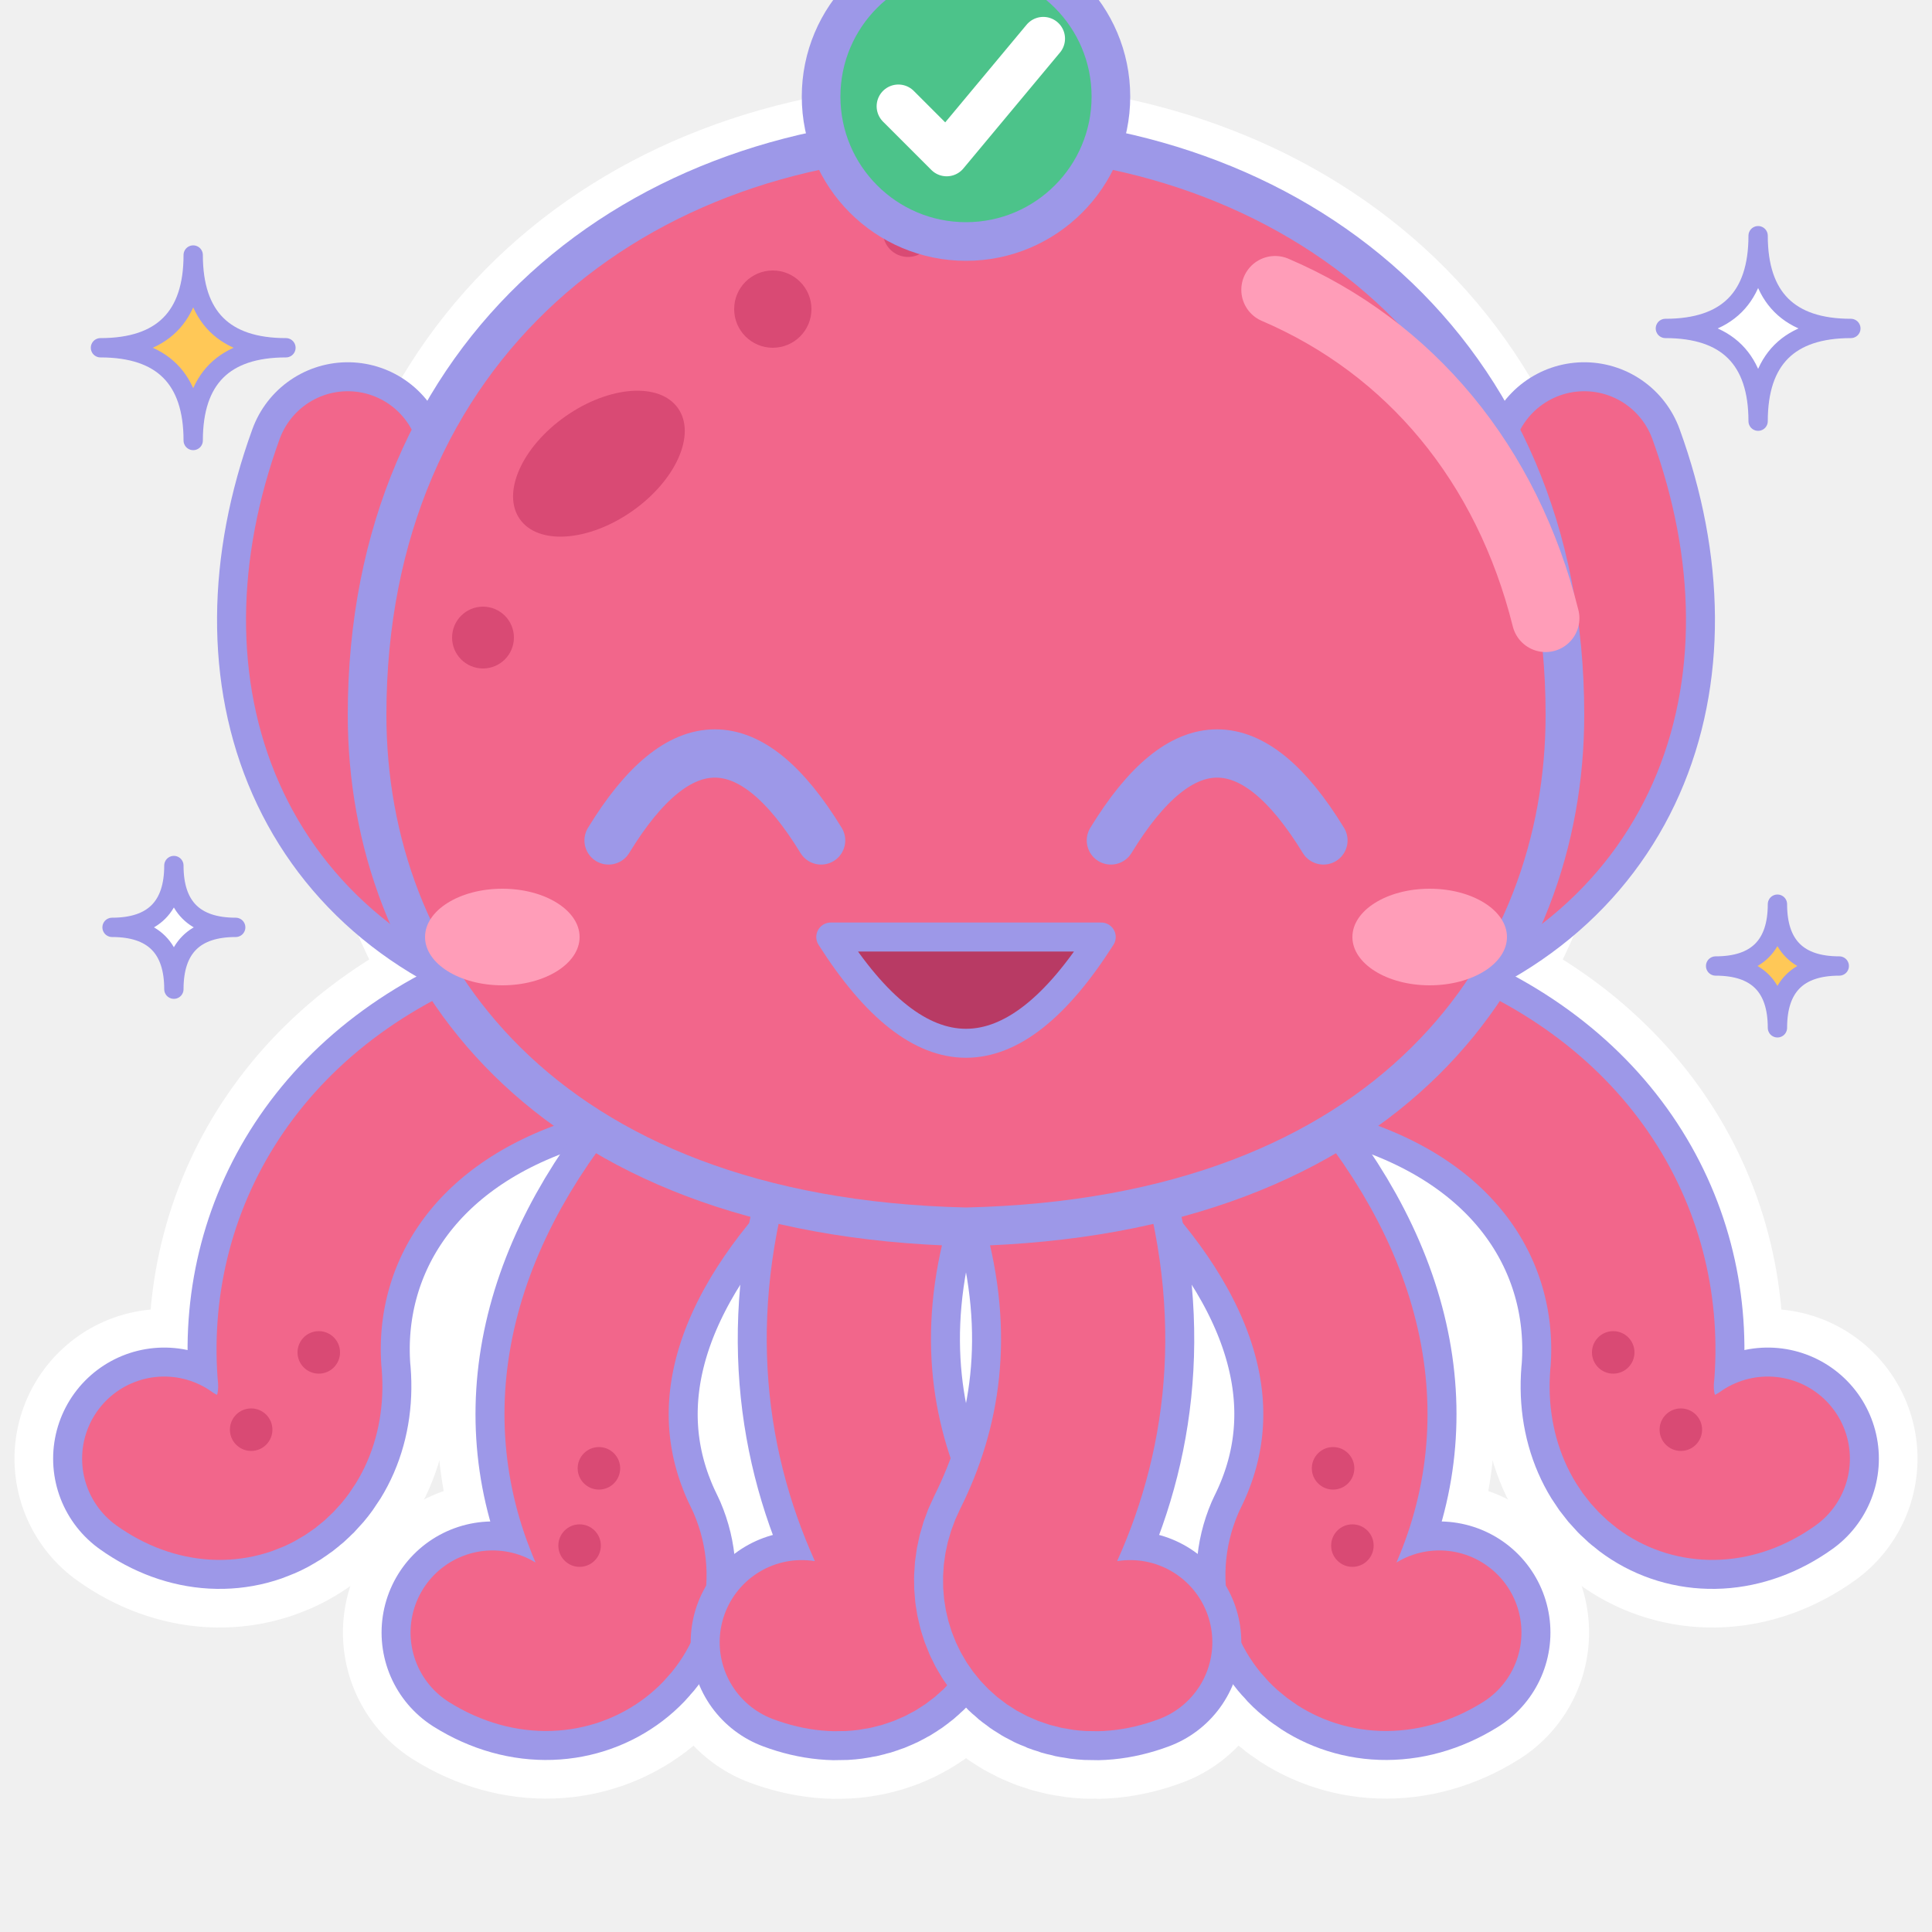
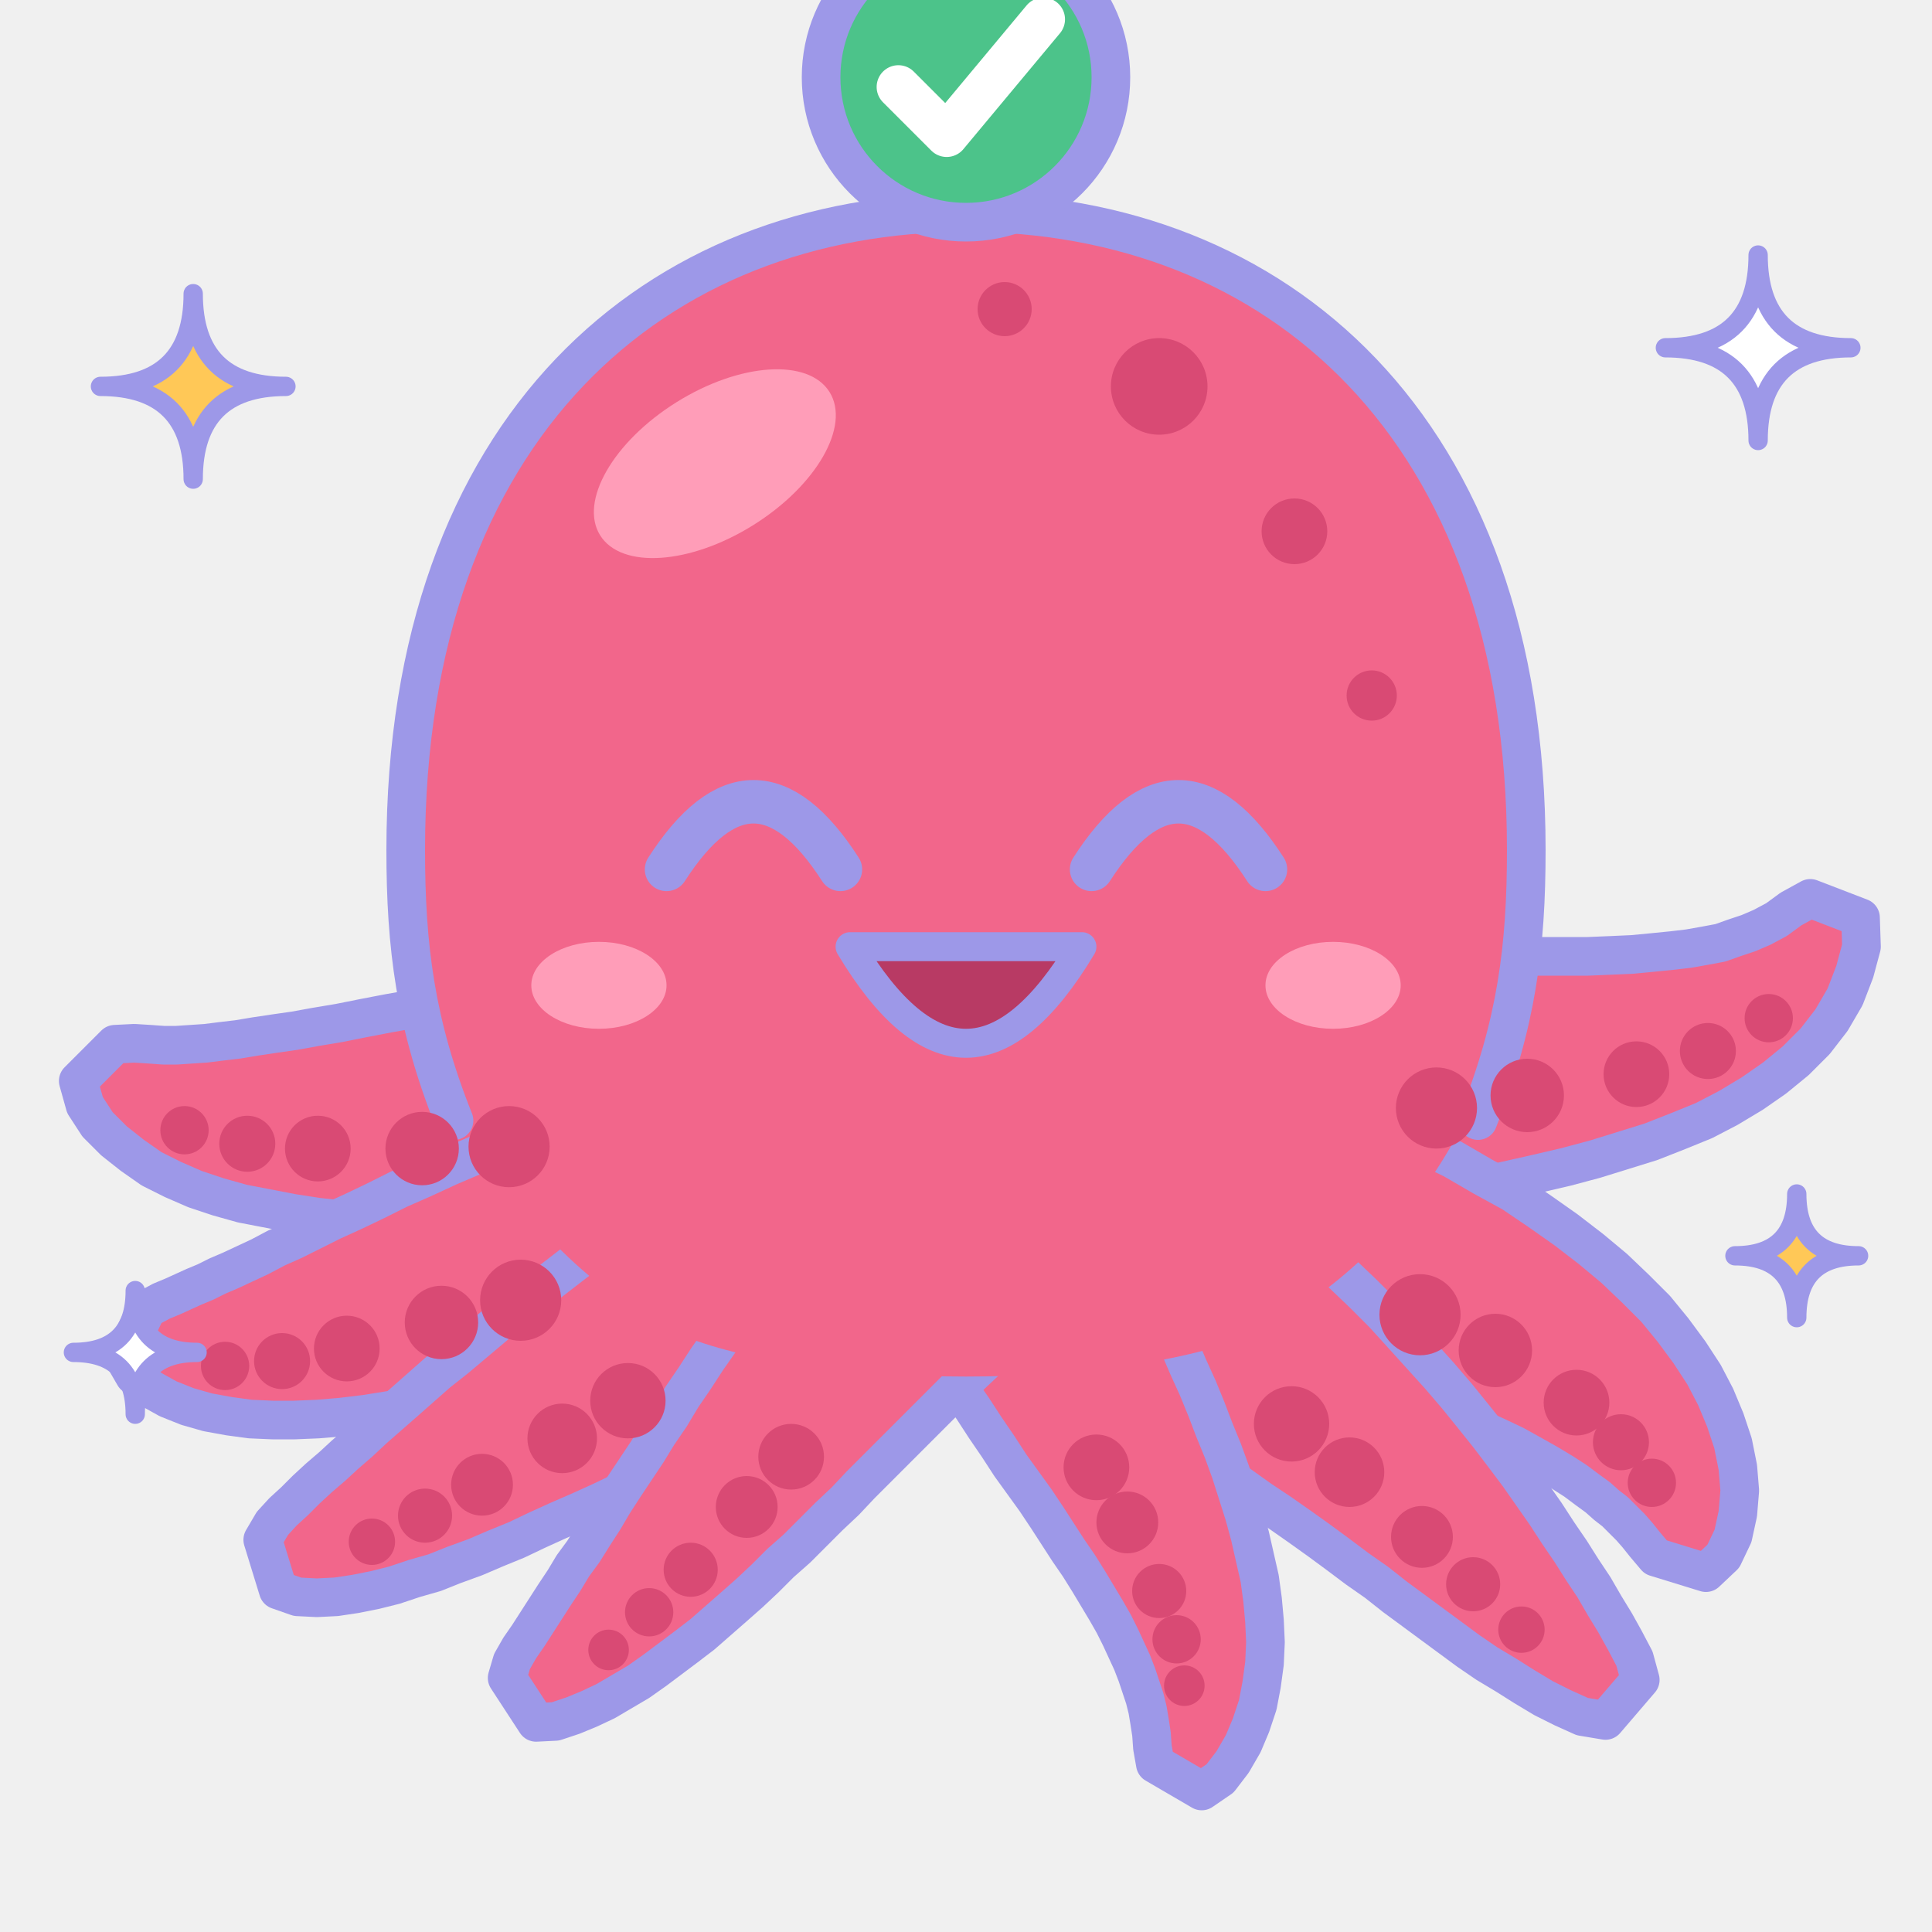
<svg xmlns="http://www.w3.org/2000/svg" viewBox="0 0 200 200" role="img" aria-label="Pouple the octopus">
-   <path d="M56 108 C38 114 30 128 31 142 C32 151 24 156 17 151" fill="none" stroke="#fff" stroke-width="31" stroke-linecap="round" stroke-linejoin="round" />
-   <path d="M72 120 C60 134 58 148 64 160 C67 167 59 174 51 169" fill="none" stroke="#fff" stroke-width="31" stroke-linecap="round" stroke-linejoin="round" />
-   <path d="M90 124 C86 138 88 150 93 160 C96 166 91 173 83 170" fill="none" stroke="#fff" stroke-width="31" stroke-linecap="round" stroke-linejoin="round" />
-   <path d="M144 108 C162 114 170 128 169 142 C168 151 176 156 183 151" fill="none" stroke="#fff" stroke-width="31" stroke-linecap="round" stroke-linejoin="round" />
-   <path d="M128 120 C140 134 142 148 136 160 C133 167 141 174 149 169" fill="none" stroke="#fff" stroke-width="31" stroke-linecap="round" stroke-linejoin="round" />
-   <path d="M110 124 C114 138 112 150 107 160 C104 166 109 173 117 170" fill="none" stroke="#fff" stroke-width="31" stroke-linecap="round" stroke-linejoin="round" />
-   <path d="M38 74 C38 36 66 14 100 14 C134 14 162 36 162 74 C162 100 144 126 100 127 C56 126 38 100 38 74 Z" fill="#fff" stroke="#fff" stroke-width="11" stroke-linejoin="round" />
-   <path d="M58 96 C36 90 28 70 36 48" fill="none" stroke="#9D98E8" stroke-width="21" stroke-linecap="round" stroke-linejoin="round" />
-   <path d="M58 96 C36 90 28 70 36 48" fill="none" stroke="#F2668B" stroke-width="15" stroke-linecap="round" stroke-linejoin="round" />
-   <path d="M142 96 C164 90 172 70 164 48" fill="none" stroke="#9D98E8" stroke-width="21" stroke-linecap="round" stroke-linejoin="round" />
-   <path d="M142 96 C164 90 172 70 164 48" fill="none" stroke="#F2668B" stroke-width="15" stroke-linecap="round" stroke-linejoin="round" />
-   <path d="M56 108 C38 114 30 128 31 142 C32 151 24 156 17 151" fill="none" stroke="#9D98E8" stroke-width="23" stroke-linecap="round" stroke-linejoin="round" />
-   <path d="M56 108 C38 114 30 128 31 142 C32 151 24 156 17 151" fill="none" stroke="#F2668B" stroke-width="17" stroke-linecap="round" stroke-linejoin="round" />
-   <path d="M72 120 C60 134 58 148 64 160 C67 167 59 174 51 169" fill="none" stroke="#9D98E8" stroke-width="23" stroke-linecap="round" stroke-linejoin="round" />
-   <path d="M72 120 C60 134 58 148 64 160 C67 167 59 174 51 169" fill="none" stroke="#F2668B" stroke-width="17" stroke-linecap="round" stroke-linejoin="round" />
-   <path d="M90 124 C86 138 88 150 93 160 C96 166 91 173 83 170" fill="none" stroke="#9D98E8" stroke-width="23" stroke-linecap="round" stroke-linejoin="round" />
-   <path d="M90 124 C86 138 88 150 93 160 C96 166 91 173 83 170" fill="none" stroke="#F2668B" stroke-width="17" stroke-linecap="round" stroke-linejoin="round" />
-   <path d="M144 108 C162 114 170 128 169 142 C168 151 176 156 183 151" fill="none" stroke="#9D98E8" stroke-width="23" stroke-linecap="round" stroke-linejoin="round" />
-   <path d="M144 108 C162 114 170 128 169 142 C168 151 176 156 183 151" fill="none" stroke="#F2668B" stroke-width="17" stroke-linecap="round" stroke-linejoin="round" />
-   <path d="M128 120 C140 134 142 148 136 160 C133 167 141 174 149 169" fill="none" stroke="#9D98E8" stroke-width="23" stroke-linecap="round" stroke-linejoin="round" />
-   <path d="M128 120 C140 134 142 148 136 160 C133 167 141 174 149 169" fill="none" stroke="#F2668B" stroke-width="17" stroke-linecap="round" stroke-linejoin="round" />
-   <path d="M110 124 C114 138 112 150 107 160 C104 166 109 173 117 170" fill="none" stroke="#9D98E8" stroke-width="23" stroke-linecap="round" stroke-linejoin="round" />
-   <path d="M110 124 C114 138 112 150 107 160 C104 166 109 173 117 170" fill="none" stroke="#F2668B" stroke-width="17" stroke-linecap="round" stroke-linejoin="round" />
-   <path d="M38 74 C38 36 66 14 100 14 C134 14 162 36 162 74 C162 100 144 126 100 127 C56 126 38 100 38 74 Z" fill="#F2668B" stroke="#9D98E8" stroke-width="4" stroke-linejoin="round" />
-   <path d="M132 30 C146 36 156 48 160 64" fill="none" stroke="#FF9DB8" stroke-width="7" stroke-linecap="round" />
-   <ellipse cx="62" cy="48" rx="10" ry="6" transform="rotate(-35 62 48)" fill="#D94A74" />
-   <circle cx="80" cy="32" r="4" fill="#D94A74" />
-   <circle cx="50" cy="66" r="3.2" fill="#D94A74" />
-   <circle cx="94" cy="24" r="2.6" fill="#D94A74" />
-   <circle cx="26" cy="148" r="2.2" fill="#D94A74" />
-   <circle cx="33" cy="140" r="2.2" fill="#D94A74" />
-   <circle cx="174" cy="148" r="2.2" fill="#D94A74" />
-   <circle cx="167" cy="140" r="2.2" fill="#D94A74" />
-   <circle cx="60" cy="160" r="2.2" fill="#D94A74" />
-   <circle cx="62" cy="152" r="2.2" fill="#D94A74" />
-   <circle cx="140" cy="160" r="2.2" fill="#D94A74" />
-   <circle cx="138" cy="152" r="2.2" fill="#D94A74" />
-   <g transform="translate(0 -15)">
-     <ellipse cx="52" cy="112" rx="8" ry="5" fill="#FF9DB8" />
-     <ellipse cx="148" cy="112" rx="8" ry="5" fill="#FF9DB8" />
-     <path d="M63 102 Q74 84 85 102" fill="none" stroke="#9D98E8" stroke-width="5" stroke-linecap="round" />
-     <path d="M115 102 Q126 84 137 102" fill="none" stroke="#9D98E8" stroke-width="5" stroke-linecap="round" />
-     <path d="M86 112 Q100 134 114 112 Z" fill="#B83A64" stroke="#9D98E8" stroke-width="3" stroke-linejoin="round" />
-   </g>
-   <path d="M20 26.4 Q20 36 29.6 36 Q20 36 20 45.6 Q20 36 10.4 36 Q20 36 20 26.4 Z" fill="#FFC857" stroke="#9D98E8" stroke-width="2" stroke-linejoin="round" />
-   <path d="M182 24.4 Q182 34 191.6 34 Q182 34 182 43.6 Q182 34 172.4 34 Q182 34 182 24.4 Z" fill="#fff" stroke="#9D98E8" stroke-width="2" stroke-linejoin="round" />
-   <path d="M184 93.6 Q184 100 190.4 100 Q184 100 184 106.4 Q184 100 177.6 100 Q184 100 184 93.6 Z" fill="#FFC857" stroke="#9D98E8" stroke-width="2" stroke-linejoin="round" />
-   <path d="M18 89.6 Q18 96 24.4 96 Q18 96 18 102.4 Q18 96 11.6 96 Q18 96 18 89.6 Z" fill="#fff" stroke="#9D98E8" stroke-width="2" stroke-linejoin="round" />
-   <circle cx="100" cy="10" r="15" fill="#4CC38A" stroke="#9D98E8" stroke-width="4" />
-   <path d="M93 11 L98 16 L108 4" fill="none" stroke="#fff" stroke-width="4.5" stroke-linecap="round" stroke-linejoin="round" />
+   <path d="M119.2 130.6 L122.7 129.6 L126.1 128.7 L129.6 127.8 L133.0 127.0 L136.3 126.3 L139.7 125.6 L143.0 124.9 L146.3 124.2 L149.6 123.6 L152.8 122.9 L156.0 122.2 L159.1 121.5 L162.1 120.8 L165.1 120.0 L168.0 119.1 L170.9 118.2 L173.7 117.1 L176.4 116.0 L178.9 114.7 L181.4 113.2 L183.7 111.6 L185.9 109.8 L187.9 107.8 L189.6 105.6 L191.0 103.2 L192.0 100.6 L192.7 98.0 L192.6 95.0 L187.4 93.0 L185.4 94.1 L183.9 95.2 L182.4 96.0 L181.0 96.6 L179.5 97.1 L178.1 97.6 L176.5 97.9 L174.8 98.2 L173.1 98.4 L171.1 98.6 L169.0 98.8 L166.8 98.9 L164.4 99.0 L161.9 99.0 L159.2 99.0 L156.4 99.0 L153.4 99.0 L150.3 99.0 L147.1 99.0 L143.7 99.1 L140.2 99.1 L136.6 99.2 L132.9 99.4 L129.1 99.6 L125.1 99.9 L121.1 100.3 L117.0 100.8 L112.8 101.4 Z" fill="#F2668B" stroke="#9D98E8" stroke-width="4" stroke-linejoin="round" />
+   <path d="M85.7 101.1 L81.4 101.0 L77.4 100.9 L73.4 101.0 L69.5 101.2 L65.8 101.4 L62.1 101.7 L58.6 102.1 L55.2 102.5 L52.0 103.0 L48.8 103.5 L45.8 103.9 L43.0 104.4 L40.2 104.9 L37.6 105.4 L35.1 105.9 L32.7 106.3 L30.5 106.7 L28.4 107.0 L26.4 107.3 L24.6 107.6 L22.9 107.8 L21.3 108.0 L19.8 108.1 L18.3 108.2 L16.9 108.2 L15.5 108.1 L13.9 108.0 L11.9 108.1 L8.1 111.9 L8.8 114.4 L10.1 116.4 L11.8 118.1 L13.7 119.6 L15.7 121.0 L17.9 122.1 L20.2 123.1 L22.6 123.9 L25.1 124.6 L27.7 125.1 L30.3 125.6 L32.9 126.0 L35.7 126.3 L38.4 126.6 L41.2 126.8 L44.1 127.0 L47.1 127.2 L50.0 127.4 L53.1 127.6 L56.1 127.8 L59.3 128.0 L62.4 128.3 L65.6 128.6 L68.9 128.9 L72.2 129.3 L75.5 129.8 L78.9 130.3 L82.3 130.9 Z" fill="#F2668B" stroke="#9D98E8" stroke-width="4" stroke-linejoin="round" />
+   <path d="M115.5 138.8 L119.0 139.1 L122.4 139.6 L125.7 140.0 L128.9 140.6 L132.0 141.2 L135.0 141.9 L137.9 142.6 L140.7 143.4 L143.4 144.2 L145.9 145.0 L148.4 145.9 L150.7 146.8 L152.9 147.8 L154.9 148.7 L156.8 149.6 L158.6 150.6 L160.2 151.5 L161.7 152.4 L163.1 153.3 L164.3 154.2 L165.4 155.0 L166.3 155.8 L167.2 156.5 L168.0 157.3 L168.8 158.1 L169.5 158.9 L170.3 159.9 L171.4 161.2 L176.6 162.8 L178.4 161.1 L179.4 159.0 L179.9 156.7 L180.1 154.3 L179.9 151.9 L179.4 149.4 L178.6 147.0 L177.6 144.6 L176.4 142.3 L174.9 140.0 L173.2 137.7 L171.4 135.5 L169.3 133.4 L167.1 131.3 L164.7 129.3 L162.1 127.3 L159.4 125.4 L156.6 123.5 L153.5 121.8 L150.4 120.0 L147.1 118.4 L143.7 116.8 L140.1 115.3 L136.4 113.9 L132.6 112.6 L128.7 111.4 L124.6 110.2 L120.5 109.2 Z" fill="#F2668B" stroke="#9D98E8" stroke-width="4" stroke-linejoin="round" />
+   <path d="M79.4 109.2 L75.6 110.2 L71.8 111.3 L68.2 112.4 L64.8 113.5 L61.4 114.7 L58.2 115.9 L55.1 117.1 L52.1 118.4 L49.2 119.6 L46.4 120.8 L43.8 122.0 L41.3 123.1 L38.9 124.3 L36.6 125.4 L34.4 126.4 L32.4 127.4 L30.4 128.4 L28.6 129.2 L26.9 130.1 L25.4 130.8 L23.9 131.5 L22.5 132.1 L21.3 132.7 L20.1 133.2 L19.0 133.7 L17.9 134.2 L16.7 134.7 L15.2 135.5 L12.8 140.5 L13.9 142.4 L15.6 143.8 L17.4 144.8 L19.4 145.6 L21.5 146.2 L23.7 146.6 L25.9 146.9 L28.2 147.0 L30.5 147.0 L32.9 146.9 L35.3 146.7 L37.8 146.4 L40.3 146.0 L42.9 145.6 L45.5 145.2 L48.2 144.7 L50.9 144.2 L53.7 143.6 L56.5 143.1 L59.4 142.5 L62.4 142.0 L65.4 141.4 L68.4 140.9 L71.5 140.4 L74.7 139.9 L78.0 139.5 L81.3 139.1 L84.6 138.8 Z" fill="#F2668B" stroke="#9D98E8" stroke-width="4" stroke-linejoin="round" />
+   <path d="M107.4 142.3 L109.9 143.5 L112.4 144.6 L114.8 145.8 L117.2 147.1 L119.5 148.3 L121.8 149.6 L124.0 151.0 L126.2 152.4 L128.3 153.7 L130.4 155.2 L132.5 156.6 L134.5 158.0 L136.6 159.5 L138.5 160.9 L140.5 162.4 L142.5 163.8 L144.4 165.3 L146.3 166.7 L148.2 168.1 L150.1 169.5 L152.0 170.9 L153.9 172.2 L155.9 173.4 L157.8 174.6 L159.8 175.8 L161.8 176.8 L163.8 177.7 L166.2 178.1 L169.8 173.9 L169.2 171.7 L168.2 169.8 L167.2 168.0 L166.1 166.2 L165.0 164.3 L163.8 162.5 L162.6 160.6 L161.3 158.7 L160.0 156.7 L158.6 154.7 L157.2 152.7 L155.7 150.7 L154.1 148.6 L152.5 146.6 L150.8 144.5 L149.0 142.4 L147.1 140.3 L145.2 138.2 L143.2 136.0 L141.1 133.9 L138.9 131.8 L136.6 129.7 L134.2 127.6 L131.7 125.6 L129.1 123.6 L126.4 121.6 L123.6 119.6 L120.6 117.7 Z" fill="#F2668B" stroke="#9D98E8" stroke-width="4" stroke-linejoin="round" />
+   <path d="M80.1 117.3 L77.3 118.9 L74.5 120.6 L71.8 122.2 L69.2 123.9 L66.7 125.6 L64.2 127.3 L61.8 129.0 L59.5 130.7 L57.3 132.4 L55.1 134.1 L53.0 135.7 L51.0 137.4 L49.1 139.0 L47.2 140.6 L45.3 142.1 L43.6 143.6 L41.9 145.1 L40.3 146.5 L38.7 147.9 L37.2 149.3 L35.7 150.6 L34.4 151.8 L33.0 153.0 L31.7 154.2 L30.5 155.4 L29.3 156.5 L28.2 157.7 L27.2 159.4 L28.8 164.6 L30.8 165.3 L32.8 165.4 L34.8 165.3 L36.8 165.0 L38.8 164.6 L40.8 164.1 L42.9 163.4 L45.0 162.8 L47.0 162.0 L49.2 161.2 L51.3 160.3 L53.5 159.4 L55.6 158.4 L57.8 157.4 L60.1 156.4 L62.3 155.4 L64.6 154.3 L66.9 153.2 L69.3 152.2 L71.7 151.1 L74.1 150.0 L76.5 148.9 L79.0 147.8 L81.5 146.8 L84.0 145.7 L86.6 144.7 L89.2 143.7 L91.9 142.7 Z" fill="#F2668B" stroke="#9D98E8" stroke-width="4" stroke-linejoin="round" />
+   <path d="M95.3 137.4 L96.6 139.5 L98.0 141.7 L99.3 143.8 L100.7 145.8 L102.0 147.8 L103.3 149.7 L104.6 151.7 L105.9 153.5 L107.2 155.3 L108.4 157.1 L109.5 158.8 L110.6 160.5 L111.7 162.1 L112.7 163.7 L113.6 165.2 L114.5 166.7 L115.3 168.1 L116.0 169.5 L116.6 170.8 L117.2 172.1 L117.7 173.4 L118.1 174.6 L118.5 175.8 L118.8 177.0 L119.0 178.2 L119.2 179.5 L119.3 180.9 L119.6 182.6 L124.4 185.4 L126.3 184.1 L127.6 182.4 L128.7 180.5 L129.5 178.6 L130.2 176.5 L130.6 174.4 L130.9 172.2 L131.0 170.0 L130.9 167.8 L130.7 165.6 L130.4 163.4 L129.9 161.2 L129.4 159.0 L128.8 156.8 L128.1 154.6 L127.4 152.4 L126.6 150.2 L125.7 148.0 L124.9 145.9 L124.0 143.7 L123.0 141.5 L122.1 139.4 L121.2 137.2 L120.2 135.1 L119.3 132.9 L118.4 130.8 L117.6 128.7 L116.7 126.6 Z" fill="#F2668B" stroke="#9D98E8" stroke-width="4" stroke-linejoin="round" />
+   <path d="M85.0 124.0 L83.4 126.2 L81.8 128.3 L80.3 130.4 L78.8 132.5 L77.4 134.6 L76.0 136.6 L74.6 138.7 L73.2 140.7 L71.9 142.7 L70.6 144.6 L69.4 146.6 L68.1 148.5 L67.0 150.3 L65.8 152.1 L64.6 153.9 L63.5 155.6 L62.5 157.3 L61.4 159.0 L60.4 160.6 L59.3 162.1 L58.4 163.6 L57.4 165.1 L56.5 166.5 L55.6 167.9 L54.7 169.3 L53.8 170.6 L53.0 172.0 L52.5 173.7 L55.5 178.3 L57.5 178.2 L59.3 177.6 L61.0 176.9 L62.7 176.1 L64.4 175.1 L66.1 174.1 L67.8 172.9 L69.4 171.7 L71.0 170.5 L72.7 169.2 L74.3 167.8 L75.9 166.4 L77.6 164.9 L79.2 163.4 L80.8 161.8 L82.5 160.3 L84.1 158.7 L85.8 157.0 L87.5 155.4 L89.1 153.7 L90.8 152.0 L92.5 150.3 L94.2 148.6 L95.9 146.9 L97.7 145.1 L99.4 143.4 L101.2 141.7 L103.0 140.0 Z" fill="#F2668B" stroke="#9D98E8" stroke-width="4" stroke-linejoin="round" />
+   <path d="M42 88 C42 44 68 22 100 22 C132 22 158 44 158 88 C158 112 146 130 130 138 C116 144 84 144 70 138 C54 130 42 112 42 88 Z" fill="#F2668B" />
+   <path d="M47 116 C43 106 42 98 42 88 C42 44 68 22 100 22 C132 22 158 44 158 88 C158 98 157 106 153 116" fill="none" stroke="#9D98E8" stroke-width="4" stroke-linecap="round" stroke-linejoin="round" />
+   <ellipse cx="74" cy="48" rx="14" ry="7.5" transform="rotate(-32 74 48)" fill="#FF9DB8" />
+   <circle cx="120" cy="40" r="5" fill="#D94A74" />
+   <circle cx="134" cy="55" r="3.4" fill="#D94A74" />
+   <circle cx="104" cy="32" r="2.8" fill="#D94A74" />
+   <circle cx="142" cy="72" r="2.6" fill="#D94A74" />
+   <circle cx="148.7" cy="114.7" r="4.2" fill="#D94A74" />
+   <circle cx="158.1" cy="113.4" r="3.8" fill="#D94A74" />
+   <circle cx="169.4" cy="111.2" r="3.4" fill="#D94A74" />
+   <circle cx="176.8" cy="108.8" r="2.9" fill="#D94A74" />
+   <circle cx="183.1" cy="105.4" r="2.5" fill="#D94A74" />
+   <circle cx="52.7" cy="118.7" r="4.2" fill="#D94A74" />
+   <circle cx="43.7" cy="118.9" r="3.8" fill="#D94A74" />
+   <circle cx="32.9" cy="118.9" r="3.4" fill="#D94A74" />
+   <circle cx="25.6" cy="118.4" r="2.9" fill="#D94A74" />
+   <circle cx="19.1" cy="117.0" r="2.5" fill="#D94A74" />
+   <circle cx="147.0" cy="136.1" r="4.2" fill="#D94A74" />
+   <circle cx="154.8" cy="139.8" r="3.8" fill="#D94A74" />
+   <circle cx="163.2" cy="145.2" r="3.4" fill="#D94A74" />
+   <circle cx="167.8" cy="149.3" r="2.9" fill="#D94A74" />
+   <circle cx="171.0" cy="153.5" r="2.5" fill="#D94A74" />
+   <circle cx="53.9" cy="134.6" r="4.2" fill="#D94A74" />
+   <circle cx="45.7" cy="136.9" r="3.8" fill="#D94A74" />
+   <circle cx="35.9" cy="139.6" r="3.4" fill="#D94A74" />
+   <circle cx="29.2" cy="140.9" r="2.9" fill="#D94A74" />
+   <circle cx="23.3" cy="141.4" r="2.5" fill="#D94A74" />
+   <circle cx="133.7" cy="147.4" r="3.9" fill="#D94A74" />
+   <circle cx="139.7" cy="152.4" r="3.6" fill="#D94A74" />
+   <circle cx="147.2" cy="159.1" r="3.2" fill="#D94A74" />
+   <circle cx="152.5" cy="164.0" r="2.8" fill="#D94A74" />
+   <circle cx="157.5" cy="168.7" r="2.4" fill="#D94A74" />
+   <circle cx="65.0" cy="145.0" r="3.9" fill="#D94A74" />
+   <circle cx="58.2" cy="148.9" r="3.6" fill="#D94A74" />
+   <circle cx="49.9" cy="153.7" r="3.2" fill="#D94A74" />
+   <circle cx="44.0" cy="156.9" r="2.8" fill="#D94A74" />
+   <circle cx="38.5" cy="159.6" r="2.4" fill="#D94A74" />
+   <circle cx="113.5" cy="151.9" r="3.4" fill="#D94A74" />
+   <circle cx="116.7" cy="157.6" r="3.2" fill="#D94A74" />
+   <circle cx="120.0" cy="164.7" r="2.8" fill="#D94A74" />
+   <circle cx="121.8" cy="169.7" r="2.5" fill="#D94A74" />
+   <circle cx="122.6" cy="174.5" r="2.1" fill="#D94A74" />
+   <circle cx="81.9" cy="150.8" r="3.4" fill="#D94A74" />
+   <circle cx="77.3" cy="156.0" r="3.2" fill="#D94A74" />
+   <circle cx="71.5" cy="162.5" r="2.8" fill="#D94A74" />
+   <circle cx="67.2" cy="166.9" r="2.5" fill="#D94A74" />
+   <circle cx="63.0" cy="170.8" r="2.1" fill="#D94A74" />
+   <ellipse cx="62" cy="102" rx="7" ry="4.5" fill="#FF9DB8" />
+   <ellipse cx="138" cy="102" rx="7" ry="4.5" fill="#FF9DB8" />
+   <path d="M69 90 Q78 76 87 90" fill="none" stroke="#9D98E8" stroke-width="4.5" stroke-linecap="round" />
+   <path d="M113 90 Q122 76 131 90" fill="none" stroke="#9D98E8" stroke-width="4.5" stroke-linecap="round" />
+   <path d="M88 98 Q100 118 112 98 Z" fill="#B83A64" stroke="#9D98E8" stroke-width="3" stroke-linejoin="round" />
+   <path d="M20 30.4 Q20 40 29.6 40 Q20 40 20 49.6 Q20 40 10.4 40 Q20 40 20 30.4 Z" fill="#FFC857" stroke="#9D98E8" stroke-width="2" stroke-linejoin="round" />
+   <path d="M182 26.4 Q182 36 191.6 36 Q182 36 182 45.6 Q182 36 172.4 36 Q182 36 182 26.4 Z" fill="#fff" stroke="#9D98E8" stroke-width="2" stroke-linejoin="round" />
+   <path d="M186 123.6 Q186 130 192.4 130 Q186 130 186 136.4 Q186 130 179.6 130 Q186 130 186 123.6 Z" fill="#FFC857" stroke="#9D98E8" stroke-width="2" stroke-linejoin="round" />
+   <path d="M14 133.6 Q14 140 20.4 140 Q14 140 14 146.4 Q14 140 7.6 140 Q14 140 14 133.6 Z" fill="#fff" stroke="#9D98E8" stroke-width="2" stroke-linejoin="round" />
+   <circle cx="100" cy="8" r="15" fill="#4CC38A" stroke="#9D98E8" stroke-width="4" />
+   <path d="M93 9 L98 14 L108 2" fill="none" stroke="#fff" stroke-width="4.5" stroke-linecap="round" stroke-linejoin="round" />
</svg>
